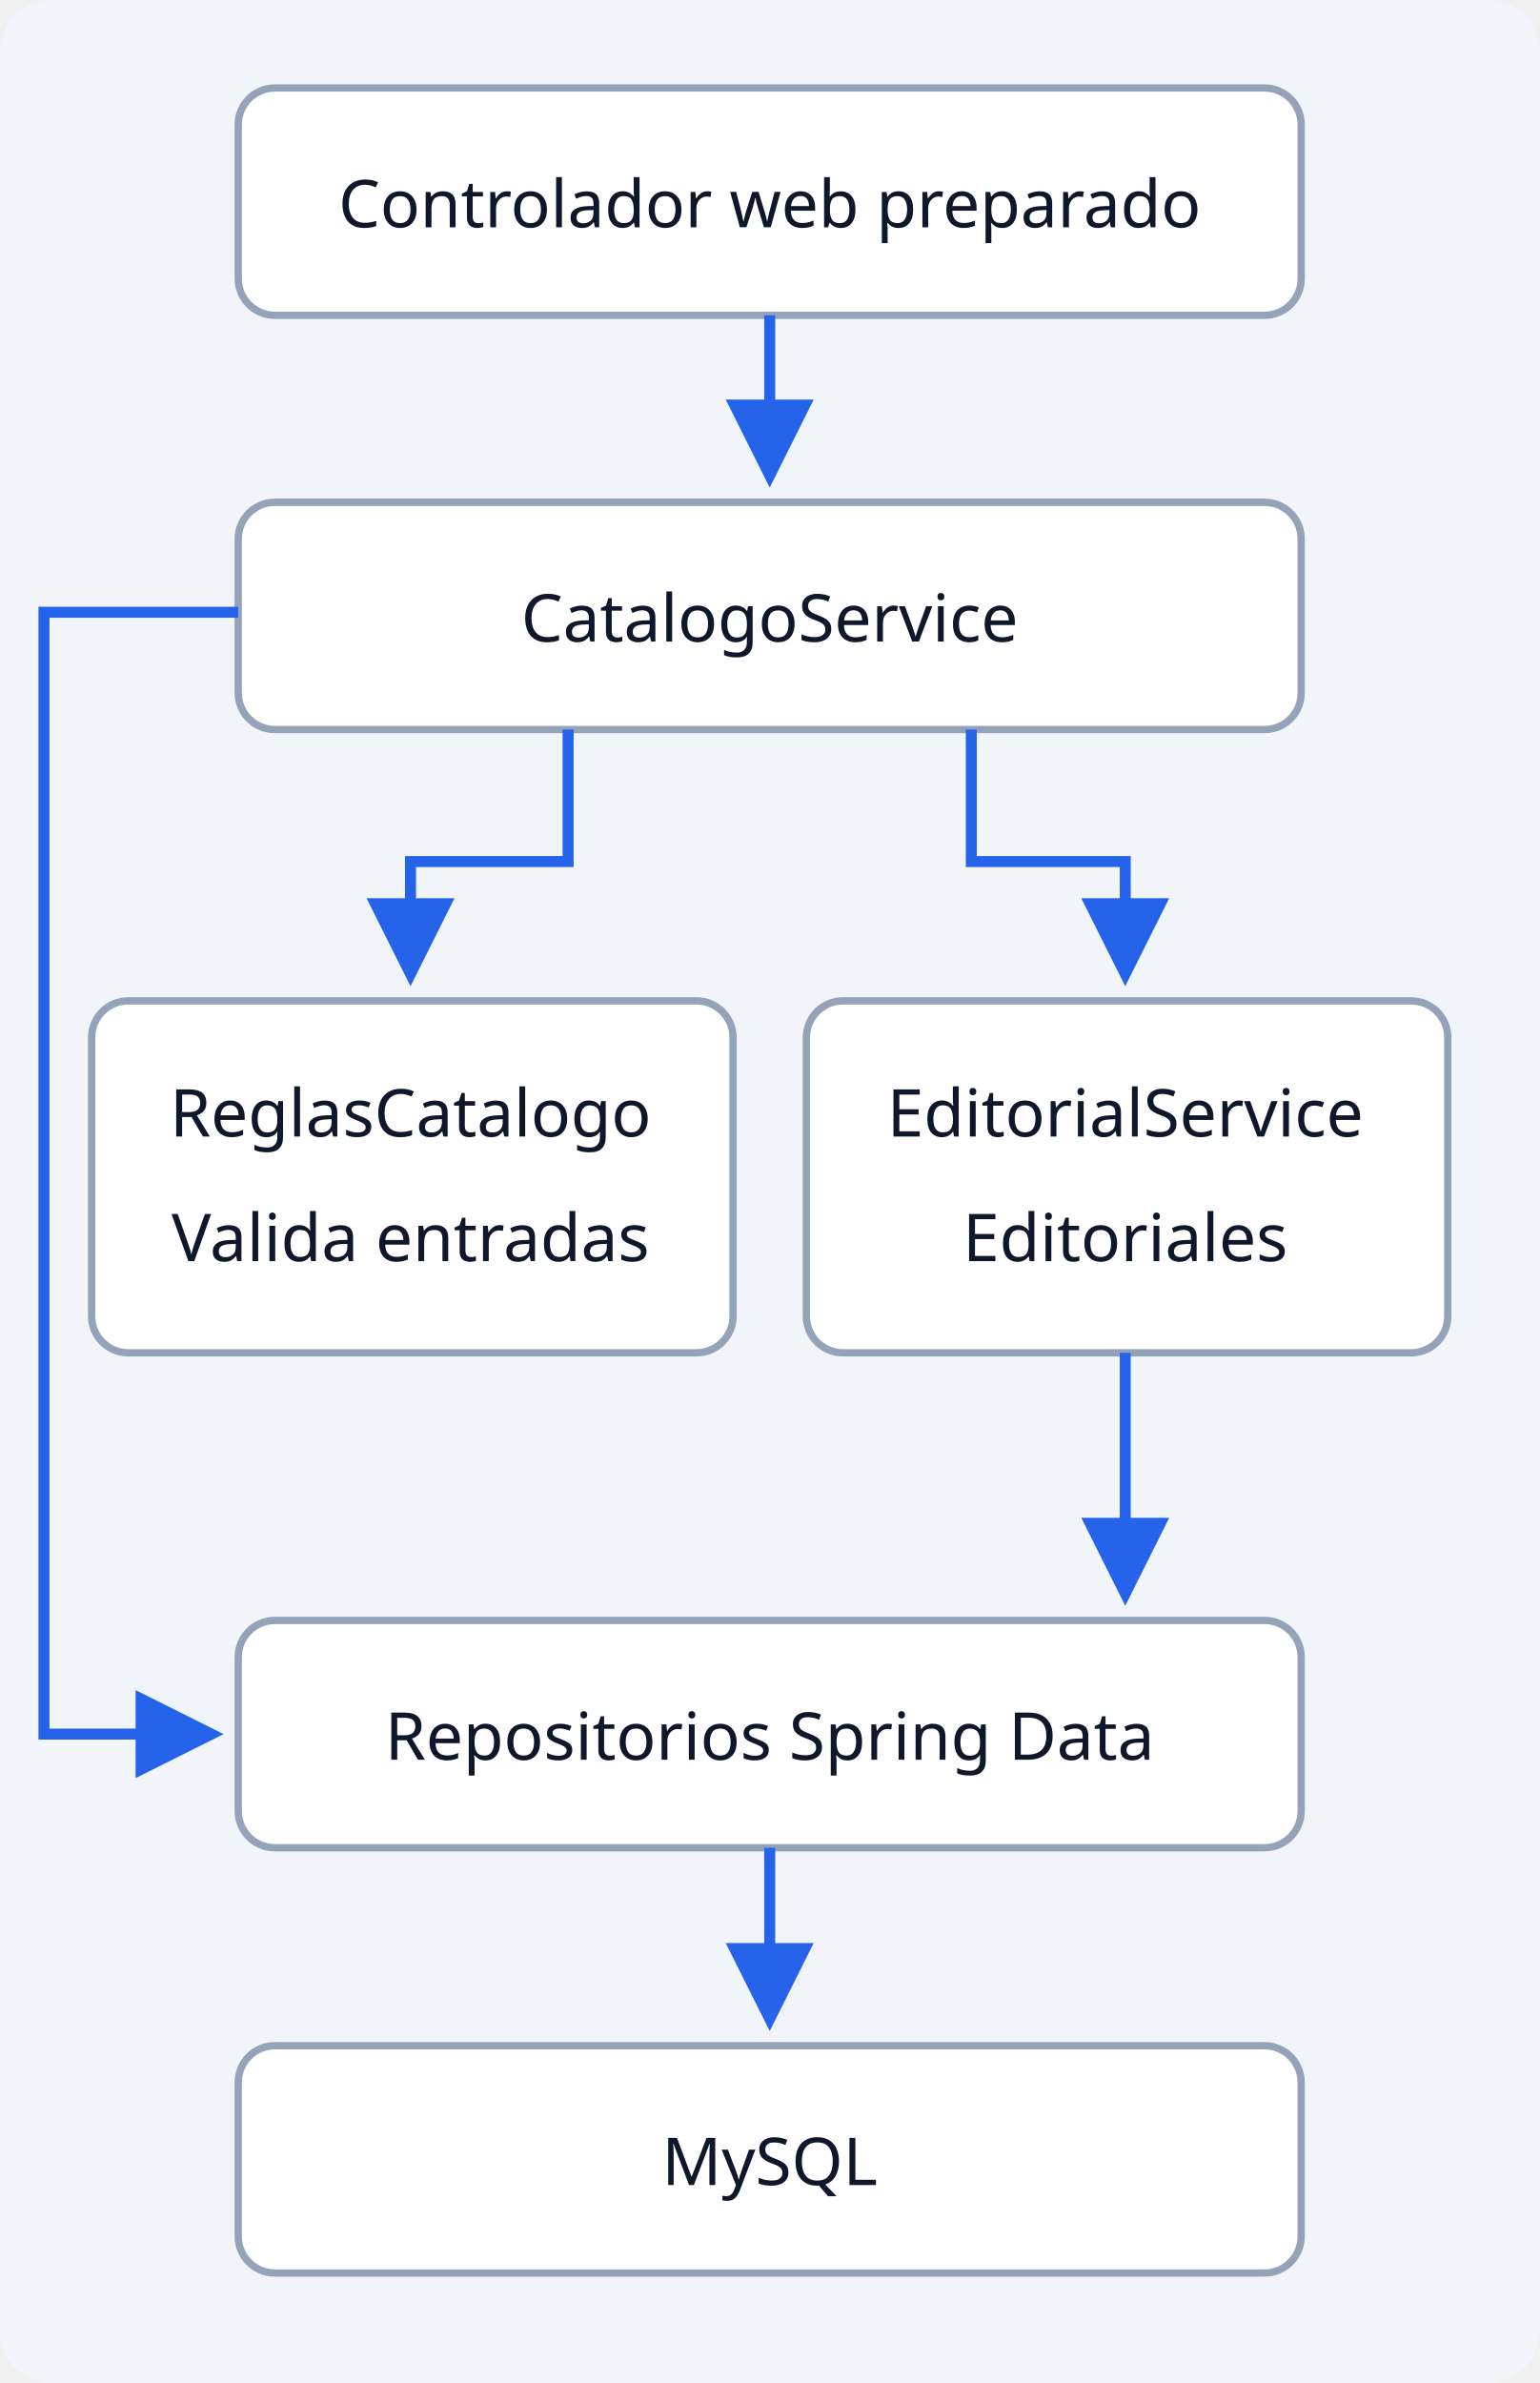
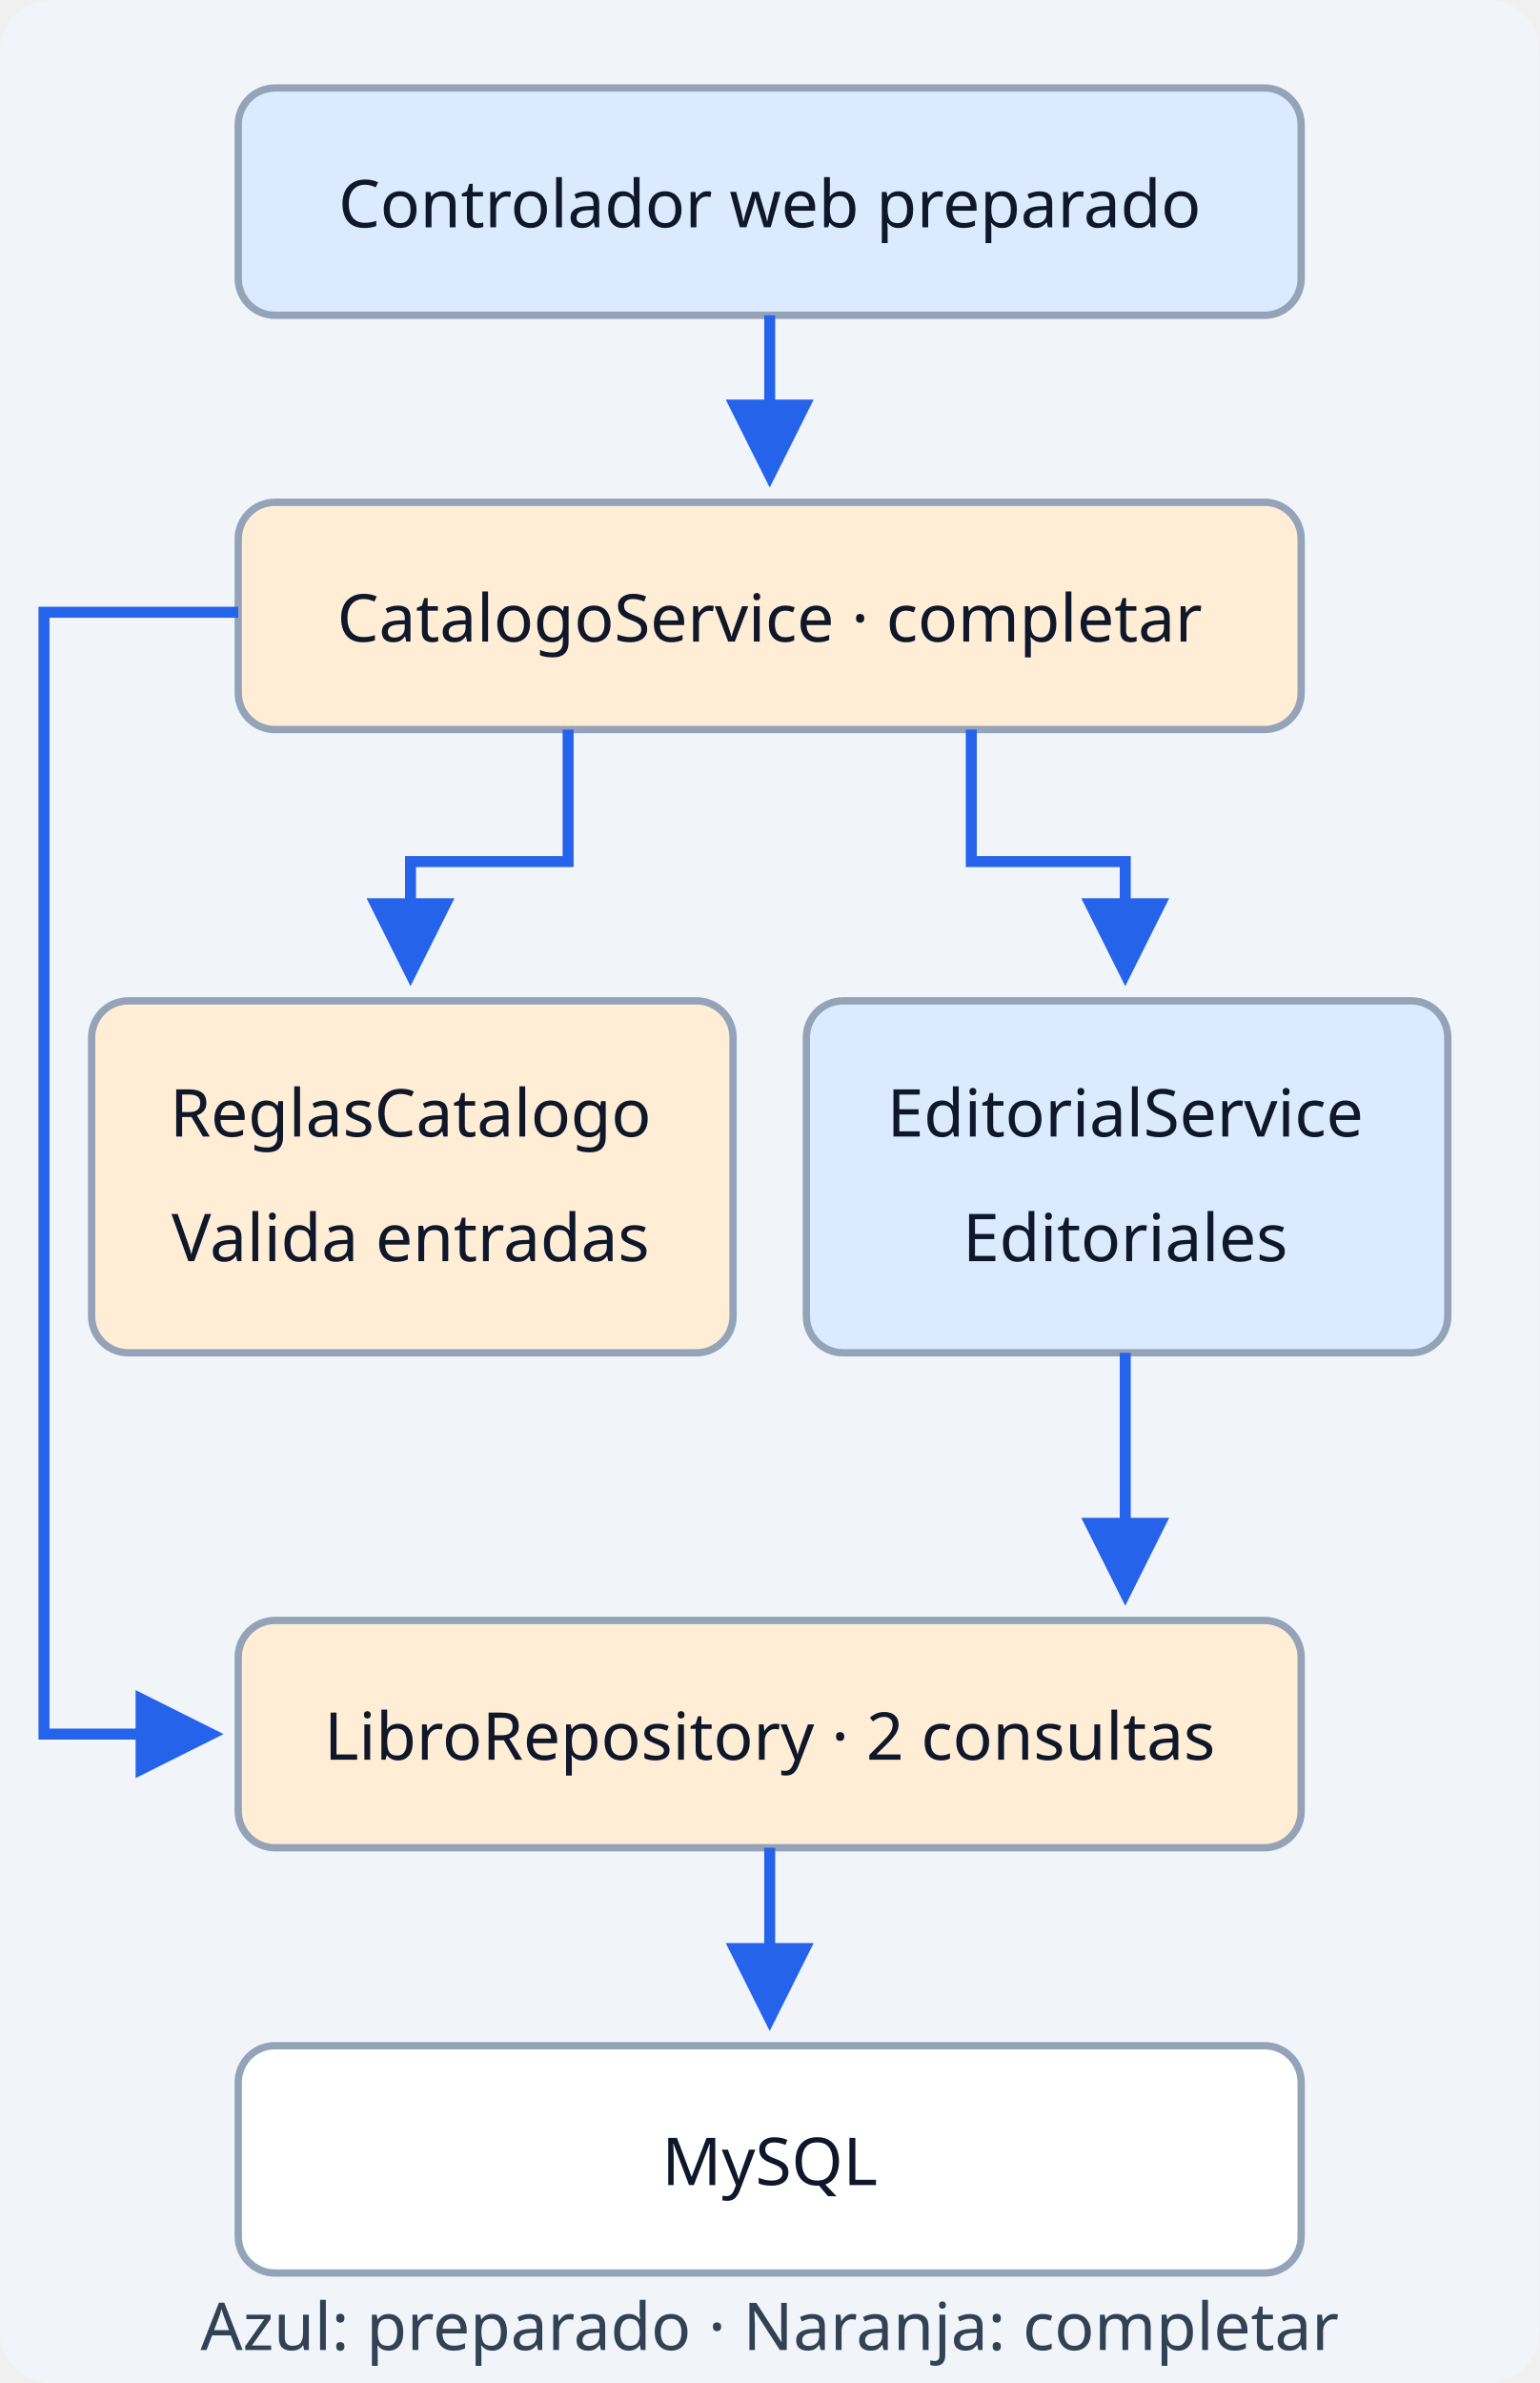
<svg xmlns="http://www.w3.org/2000/svg" width="420" height="650" viewBox="0 0 420 650" role="img" aria-labelledby="t d">
  <defs>
    <marker id="a" markerWidth="8" markerHeight="8" refX="7" refY="4" orient="auto">
      <path d="M0 0 L8 4 L0 8" fill="#2563eb" />
    </marker>
  </defs>
  <rect width="420" height="650" rx="14" fill="#f1f5f9" />
  <g font-family="sans-serif" font-size="18" fill="#0f172a" text-anchor="middle">
    <g stroke="#94a3b8" stroke-width="2" fill="white">
-       <rect x="65" y="24" width="290" height="62" rx="10" />
-       <rect x="65" y="137" width="290" height="62" rx="10" />
-       <rect x="25" y="273" width="175" height="96" rx="10" />
-       <rect x="220" y="273" width="175" height="96" rx="10" />
-       <rect x="65" y="442" width="290" height="62" rx="10" />
+       <rect x="65" y="24" width="290" height="62" rx="10" fill="#dbeafe" />
+       <rect x="65" y="137" width="290" height="62" rx="10" fill="#ffedd5" />
+       <rect x="25" y="273" width="175" height="96" rx="10" fill="#ffedd5" />
+       <rect x="220" y="273" width="175" height="96" rx="10" fill="#dbeafe" />
+       <rect x="65" y="442" width="290" height="62" rx="10" fill="#ffedd5" />
      <rect x="65" y="558" width="290" height="62" rx="10" />
    </g>
    <text x="210" y="62">Controlador web preparado</text>
-     <text x="210" y="175">CatalogoService</text>
+     <text x="210" y="175">CatalogoService · completar</text>
    <text x="112" y="310">ReglasCatalogo</text>
    <text x="112" y="344">Valida entradas</text>
    <text x="307" y="310">EditorialService</text>
    <text x="307" y="344">Editoriales</text>
-     <text x="210" y="480">Repositorios Spring Data</text>
+     <text x="210" y="480">LibroRepository · 2 consultas</text>
    <text x="210" y="596">MySQL</text>
  </g>
  <g fill="none" stroke="#2563eb" stroke-width="3" marker-end="url(#a)">
    <path d="M210 86 V130" />
    <path d="M155 199 V235 H112 V266" />
    <path d="M265 199 V235 H307 V266" />
    <path d="M65 167 H12 V473 H58" />
    <path d="M307 369 V435" />
    <path d="M210 504 V551" />
  </g>
+   <text x="210" y="641" font-family="sans-serif" font-size="18" text-anchor="middle" fill="#334155">Azul: preparado · Naranja: completar</text>
</svg>
